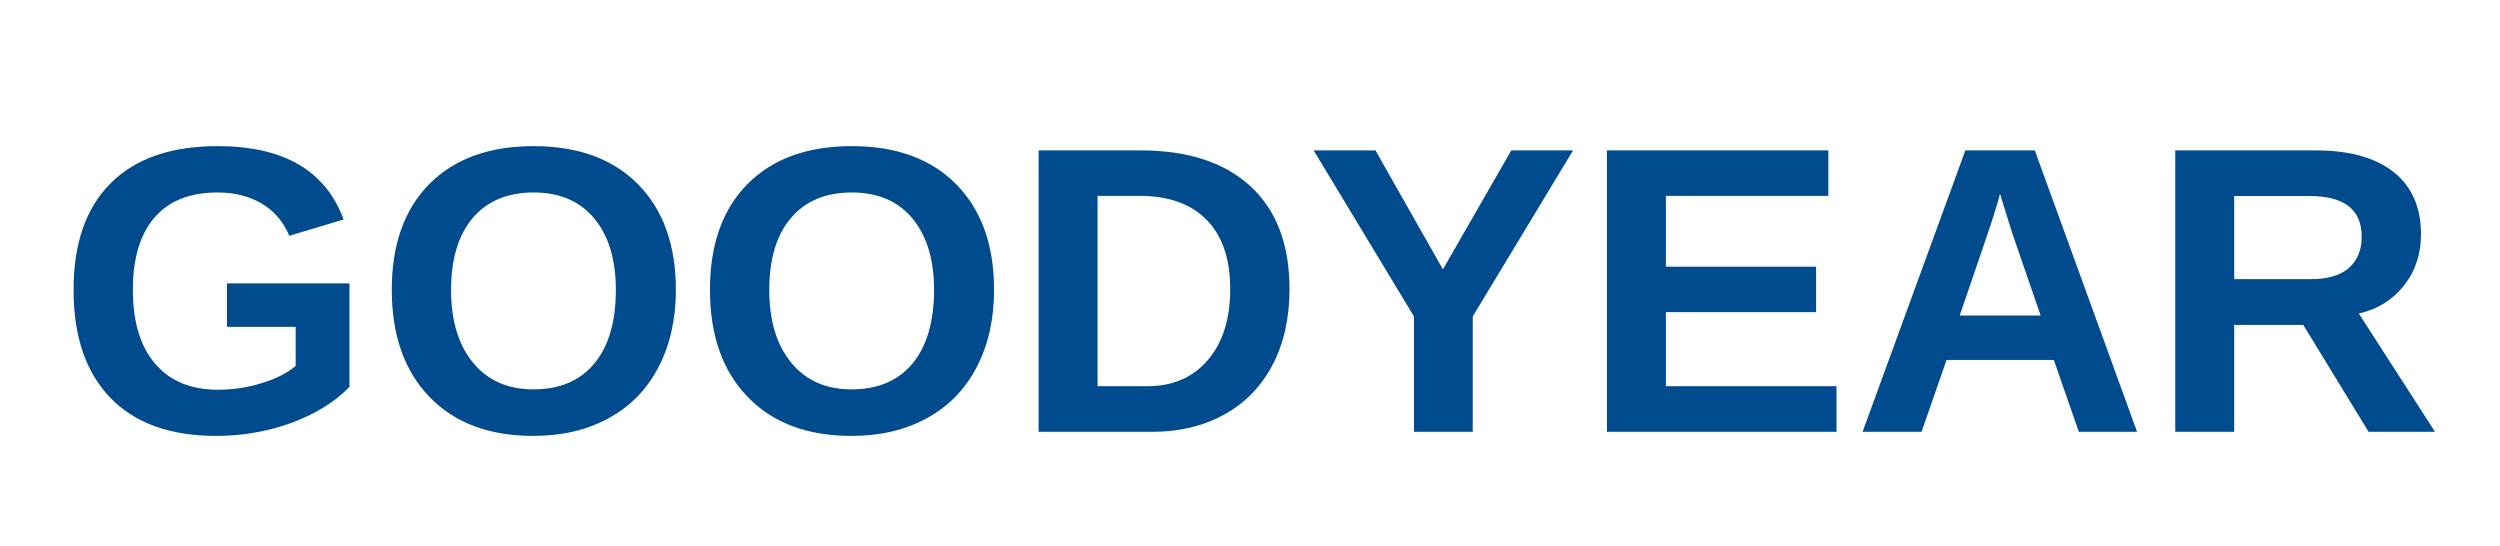
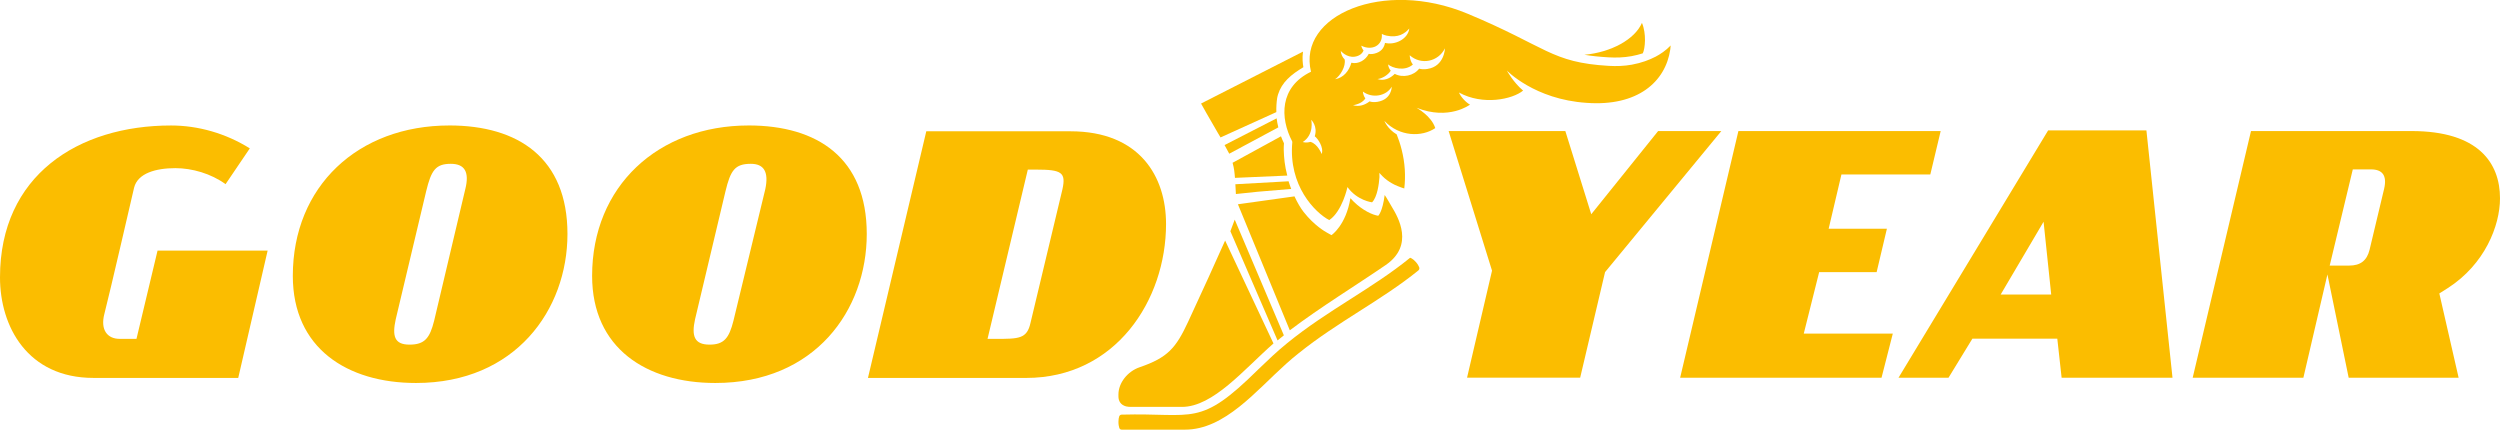
- <svg xmlns="http://www.w3.org/2000/svg" viewBox="0 0 220 48" role="img" aria-label="GOODYEAR">
-   <text x="110" y="38" text-anchor="middle" font-family="Arial Black, Arial, sans-serif" font-size="36" font-weight="700" fill="#004b8d">GOODYEAR</text>
+ <svg xmlns="http://www.w3.org/2000/svg" viewBox="0 0 177.579 30.509" width="762.877" height="131.083" version="1.1" id="svg20">
+   <defs id="defs20" />
+   <g id="use20" transform="matrix(1.022727,0,0,1.022727,0,-0.00763206)">
+     <path d="m 9.479,23.54 h -1.17 c -0.859,0 -1.352,-0.63 -1.058,-1.742 0.323,-1.227 2.062,-8.757 2.062,-8.757 0.252,-1.005 1.509,-1.357 2.869,-1.357 1.159,0 2.476,0.378 3.484,1.112 l 1.684,-2.486 C 15.66,9.255 13.744,8.721 11.881,8.721 5.437,8.719 0,12.186 0,19.27 0,22.686 1.913,26.253 6.493,26.253 H 16.546 l 2.042,-8.842 h -7.646 z" fill="#fbbd00" id="path40" />
+     <path d="m 80.985,15.553 c 0,-3.264 -1.811,-6.429 -6.643,-6.429 H 64.334 L 60.282,26.254 h 10.988 c 6.194,0 9.716,-5.376 9.716,-10.7 z m -7.193,-2.412 -2.221,9.293 c -0.248,1.107 -0.805,1.107 -2.415,1.107 h -0.568 l 2.797,-11.756 h 0.59 c 1.765,0 2.066,0.201 1.817,1.356 z" fill="#fbbd00" id="path41" />
+     <path d="m 51.995,8.72 c -6.292,0 -10.871,4.22 -10.871,10.448 0,5.024 3.775,7.437 8.556,7.437 6.946,0 10.519,-5.075 10.519,-10.351 0,-5.276 -3.423,-7.535 -8.204,-7.535 z m 1.158,4.421 -2.213,9.143 c -0.302,1.206 -0.656,1.657 -1.661,1.657 -1.058,0 -1.26,-0.602 -1.006,-1.757 l 2.113,-8.892 c 0.352,-1.457 0.654,-1.909 1.762,-1.909 0.906,0 1.258,0.553 1.005,1.757 z" fill="#fbbd00" id="path42" />
+     <path d="m 31.208,8.72 c -6.341,0 -10.871,4.22 -10.871,10.448 0,5.024 3.775,7.437 8.556,7.437 6.894,0 10.519,-5.075 10.519,-10.351 0,-5.276 -3.423,-7.535 -8.204,-7.535 z m 1.108,4.421 -2.164,9.143 c -0.302,1.206 -0.655,1.657 -1.711,1.657 -1.056,0 -1.208,-0.602 -0.957,-1.757 l 2.114,-8.892 c 0.352,-1.457 0.656,-1.909 1.711,-1.909 0.956,0 1.308,0.553 1.008,1.758 z" fill="#fbbd00" id="path43" />
+     <path d="m 126.346,18.906 h 3.992 l 0.713,-3.015 h -4.045 l 0.887,-3.768 h 6.173 l 0.72,-3.014 h -14.049 l -4.046,17.13 h 13.987 l 0.783,-3.063 h -6.184 z" fill="#fbbd00" id="path44" />
+     <path d="m 115.161,9.109 -4.644,5.776 -1.799,-5.776 h -8.105 l 3.013,9.695 -1.735,7.434 h 7.856 l 1.729,-7.333 8.076,-9.797 z" fill="#fbbd00" id="path45" />
+     <path d="M 142.251,9.06 131.857,26.24 h 3.473 l 1.658,-2.712 h 5.898 l 0.3,2.712 h 7.701 L 149.075,9.06 Z m -3.299,11.402 2.981,-5.056 0.53,5.056 z" fill="#fbbd00" id="path46" />
+     <path d="m 173.633,13.78 c 0,-2.462 -1.508,-4.672 -6.138,-4.672 h -11.156 l -4.05,17.131 h 7.688 l 1.67,-7.172 1.476,7.172 h 7.636 l -1.34,-5.853 c 0,0 0.553,-0.349 0.595,-0.377 2.558,-1.643 3.619,-4.324 3.619,-6.229 z m -8.05,-0.653 c -0.227,0.957 -1.007,4.22 -1.007,4.22 -0.184,0.751 -0.628,1.104 -1.415,1.104 -0.399,0 -1.356,0 -1.356,0 l 1.604,-6.681 h 1.259 c 0.776,0 1.141,0.399 0.915,1.356 z" fill="#fbbd00" id="path47" />
+     <path d="m 114.972,3.949 c -0.41,0.213 -0.954,0.424 -1.638,0.549 -0.527,0.095 -1.065,0.113 -1.599,0.082 -4.02,-0.234 -4.296,-1.327 -9.813,-3.625 C 96.068,-1.483 90.103,1.07 91.053,4.988 c -2.196,1.062 -2.158,3.205 -1.31,4.831 0.01,0.019 0.014,0.04 0.012,0.061 -0.279,3.023 1.571,4.884 2.564,5.413 0.91,-0.616 1.264,-2.285 1.267,-2.296 0.677,0.941 1.704,1.06 1.708,1.06 0.361,-0.358 0.48,-1.27 0.514,-1.747 0.004,-0.043 -0.007,-0.295 -0.007,-0.295 0,0 0.169,0.181 0.209,0.222 0.212,0.214 0.447,0.379 0.67,0.504 0.144,0.096 0.626,0.292 0.851,0.354 0.055,-0.429 0.061,-0.889 0.037,-1.302 0,-0.007 0,-0.011 0,-0.011 -0.063,-0.991 -0.321,-1.839 -0.563,-2.441 -0.651,-0.388 -0.854,-0.937 -0.854,-0.937 1.058,1.114 2.606,1.127 3.533,0.499 -0.268,-0.851 -1.278,-1.389 -1.299,-1.412 2.249,0.898 3.71,-0.218 3.71,-0.218 -0.284,-0.154 -0.643,-0.544 -0.765,-0.841 1.669,0.915 3.718,0.47 4.454,-0.134 -0.682,-0.578 -1.117,-1.374 -1.117,-1.374 0,0 -0.01,-0.019 -0.012,-0.02 0,0 1.918,2.005 5.528,2.244 3.561,0.266 5.495,-1.464 5.823,-3.708 0.01,-0.087 0.019,-0.177 0.027,-0.276 -0.334,0.354 -0.731,0.612 -1.062,0.788 z M 91.796,10.705 c 0,0 -0.27,-0.706 -0.781,-0.846 -0.305,0.09 -0.533,0.011 -0.533,0.011 0.824,-0.532 0.587,-1.543 0.587,-1.543 0,0 0.466,0.441 0.245,1.144 0.183,0.131 0.649,0.749 0.481,1.233 z m 0.924,-5.193 c 0.363,-0.234 0.766,-0.9 0.669,-1.382 -0.145,-0.139 -0.248,-0.335 -0.272,-0.592 0,0 0.406,0.492 0.982,0.404 C 94.48,3.884 94.638,3.666 94.703,3.519 94.577,3.357 94.542,3.176 94.542,3.176 c 0.732,0.377 1.507,-0.001 1.43,-0.814 0,0 0.003,0 0.004,0.001 0.098,0.05 0.206,0.094 0.335,0.12 0.794,0.165 1.252,-0.136 1.569,-0.498 -0.089,0.735 -0.988,1.174 -1.688,1.001 -0.047,0.264 -0.193,0.556 -0.587,0.699 -0.223,0.082 -0.4,0.09 -0.542,0.061 -0.211,0.421 -0.704,0.734 -1.206,0.618 -0.157,0.564 -0.548,1.052 -1.138,1.145 z m 2.946,1.566 c -0.231,0.037 -0.406,0.019 -0.543,-0.031 -0.331,0.255 -0.716,0.387 -1.154,0.265 0,0 0.62,-0.069 0.859,-0.476 -0.166,-0.211 -0.17,-0.472 -0.17,-0.472 0.642,0.493 1.623,0.322 2.003,-0.338 0,0 0.01,0.889 -0.996,1.052 z M 99.134,4.796 C 98.903,4.831 98.715,4.817 98.564,4.775 98.197,5.261 97.437,5.434 96.87,5.136 96.551,5.459 96.106,5.646 95.667,5.496 95.966,5.47 96.407,5.225 96.591,4.914 96.493,4.798 96.426,4.655 96.406,4.48 96.708,4.731 97.554,4.985 98.129,4.488 97.908,4.206 97.909,3.844 97.909,3.844 c 0.788,0.703 1.983,0.454 2.447,-0.481 0,0 -0.029,1.255 -1.22,1.431 z" fill="#fbbd00" id="path50" />
+     <path d="m 113.312,3.906 c 0.287,-0.052 0.549,-0.12 0.786,-0.197 0.163,-0.341 0.259,-1.356 -0.059,-2.115 -0.496,1.148 -2.134,2.044 -3.998,2.216 0.487,0.082 1.032,0.141 1.672,0.178 0.534,0.031 1.072,0.014 1.599,-0.082 z" fill="#fbbd00" id="path51" />
+     <path d="m 98.346,18.213 c -0.234,-0.268 -0.41,-0.305 -0.41,-0.305 -2.6,2.125 -5.744,3.65 -8.54,5.933 -0.698,0.563 -1.358,1.197 -2.004,1.818 -4.114,4.071 -4.43,3.002 -9.489,3.144 -0.078,0 -0.147,0.051 -0.172,0.125 -0.026,0.082 -0.052,0.204 -0.052,0.378 0,0.192 0.032,0.333 0.061,0.423 0.022,0.069 0.088,0.117 0.161,0.117 h 4.393 c 2.775,0.007 4.95,-2.713 7.033,-4.573 0.287,-0.258 0.568,-0.498 0.864,-0.73 2.734,-2.2 5.749,-3.671 8.319,-5.754 0.064,-0.053 0.088,-0.141 0.058,-0.218 -0.035,-0.09 -0.1,-0.218 -0.221,-0.356 z" fill="#fbbd00" id="path52" />
+     <path d="m 78.208,28.231 c 0.108,0.029 0.237,0.035 0.382,0.035 h 3.5 c 2.171,0 4.331,-2.631 6.357,-4.406 L 85.089,16.712 c -0.684,1.537 -1.536,3.421 -2.568,5.638 -0.846,1.819 -1.413,2.493 -3.365,3.16 -0.856,0.292 -1.477,1.099 -1.477,1.892 v 0.135 c 0,0.314 0.15,0.591 0.53,0.694 z" fill="#fbbd00" id="path53" />
+     <path d="m 96.241,18.413 c 1.998,-1.372 0.87,-3.31 0.42,-4.051 -0.124,-0.204 -0.343,-0.611 -0.491,-0.812 -0.152,1.188 -0.449,1.442 -0.449,1.442 -0.045,-0.006 -0.095,-0.02 -0.145,-0.032 -0.475,-0.119 -1.183,-0.509 -1.787,-1.19 -0.306,1.891 -1.314,2.567 -1.314,2.567 L 92.17,16.167 C 92.055,16.105 91.278,15.669 90.543,14.73 90.331,14.458 90.109,14.084 89.906,13.644 l -3.929,0.549 3.604,8.753 c 2.164,-1.633 4.58,-3.106 6.66,-4.533 z" fill="#fbbd00" id="path54" />
+     <path d="m 85.452,16.064 3.278,7.586 c 0.149,-0.123 0.296,-0.242 0.439,-0.354 l -3.413,-8.036 -0.302,0.804 z" fill="#fbbd00" id="path55" />
+     <path d="m 85.8,12.801 0.037,0.68 1.531,-0.16 2.31,-0.193 c -0.066,-0.17 -0.125,-0.349 -0.183,-0.532 l -3.696,0.206 z" fill="#fbbd00" id="path56" />
+     <path d="m 88.969,9.472 -3.362,1.839 c 0.11,0.397 0.136,0.674 0.164,1.048 l 3.634,-0.159 C 89.224,11.503 89.177,10.976 89.16,10.41 89.157,10.252 89.165,10.11 89.175,9.955 89.096,9.793 89.027,9.632 88.968,9.472 Z" fill="#fbbd00" id="path57" />
+     <path d="M 84.769,9.551 88.646,7.792 C 88.636,7.446 88.658,7.118 88.703,6.814 88.721,6.731 88.737,6.647 88.765,6.563 89.031,5.717 89.662,5.188 90.524,4.673 90.481,4.44 90.434,4.042 90.497,3.591 L 83.417,7.197 c 0,0 0.648,1.167 1.155,2.019 0.065,0.107 0.131,0.219 0.198,0.335 z" fill="#fbbd00" id="path58" />
+     <path d="m 88.667,8.224 -3.618,1.857 c 0.129,0.233 0.243,0.445 0.326,0.6 l 3.408,-1.828 C 88.73,8.639 88.692,8.43 88.666,8.223 Z" fill="#fbbd00" id="path59" />
+   </g>
</svg>
